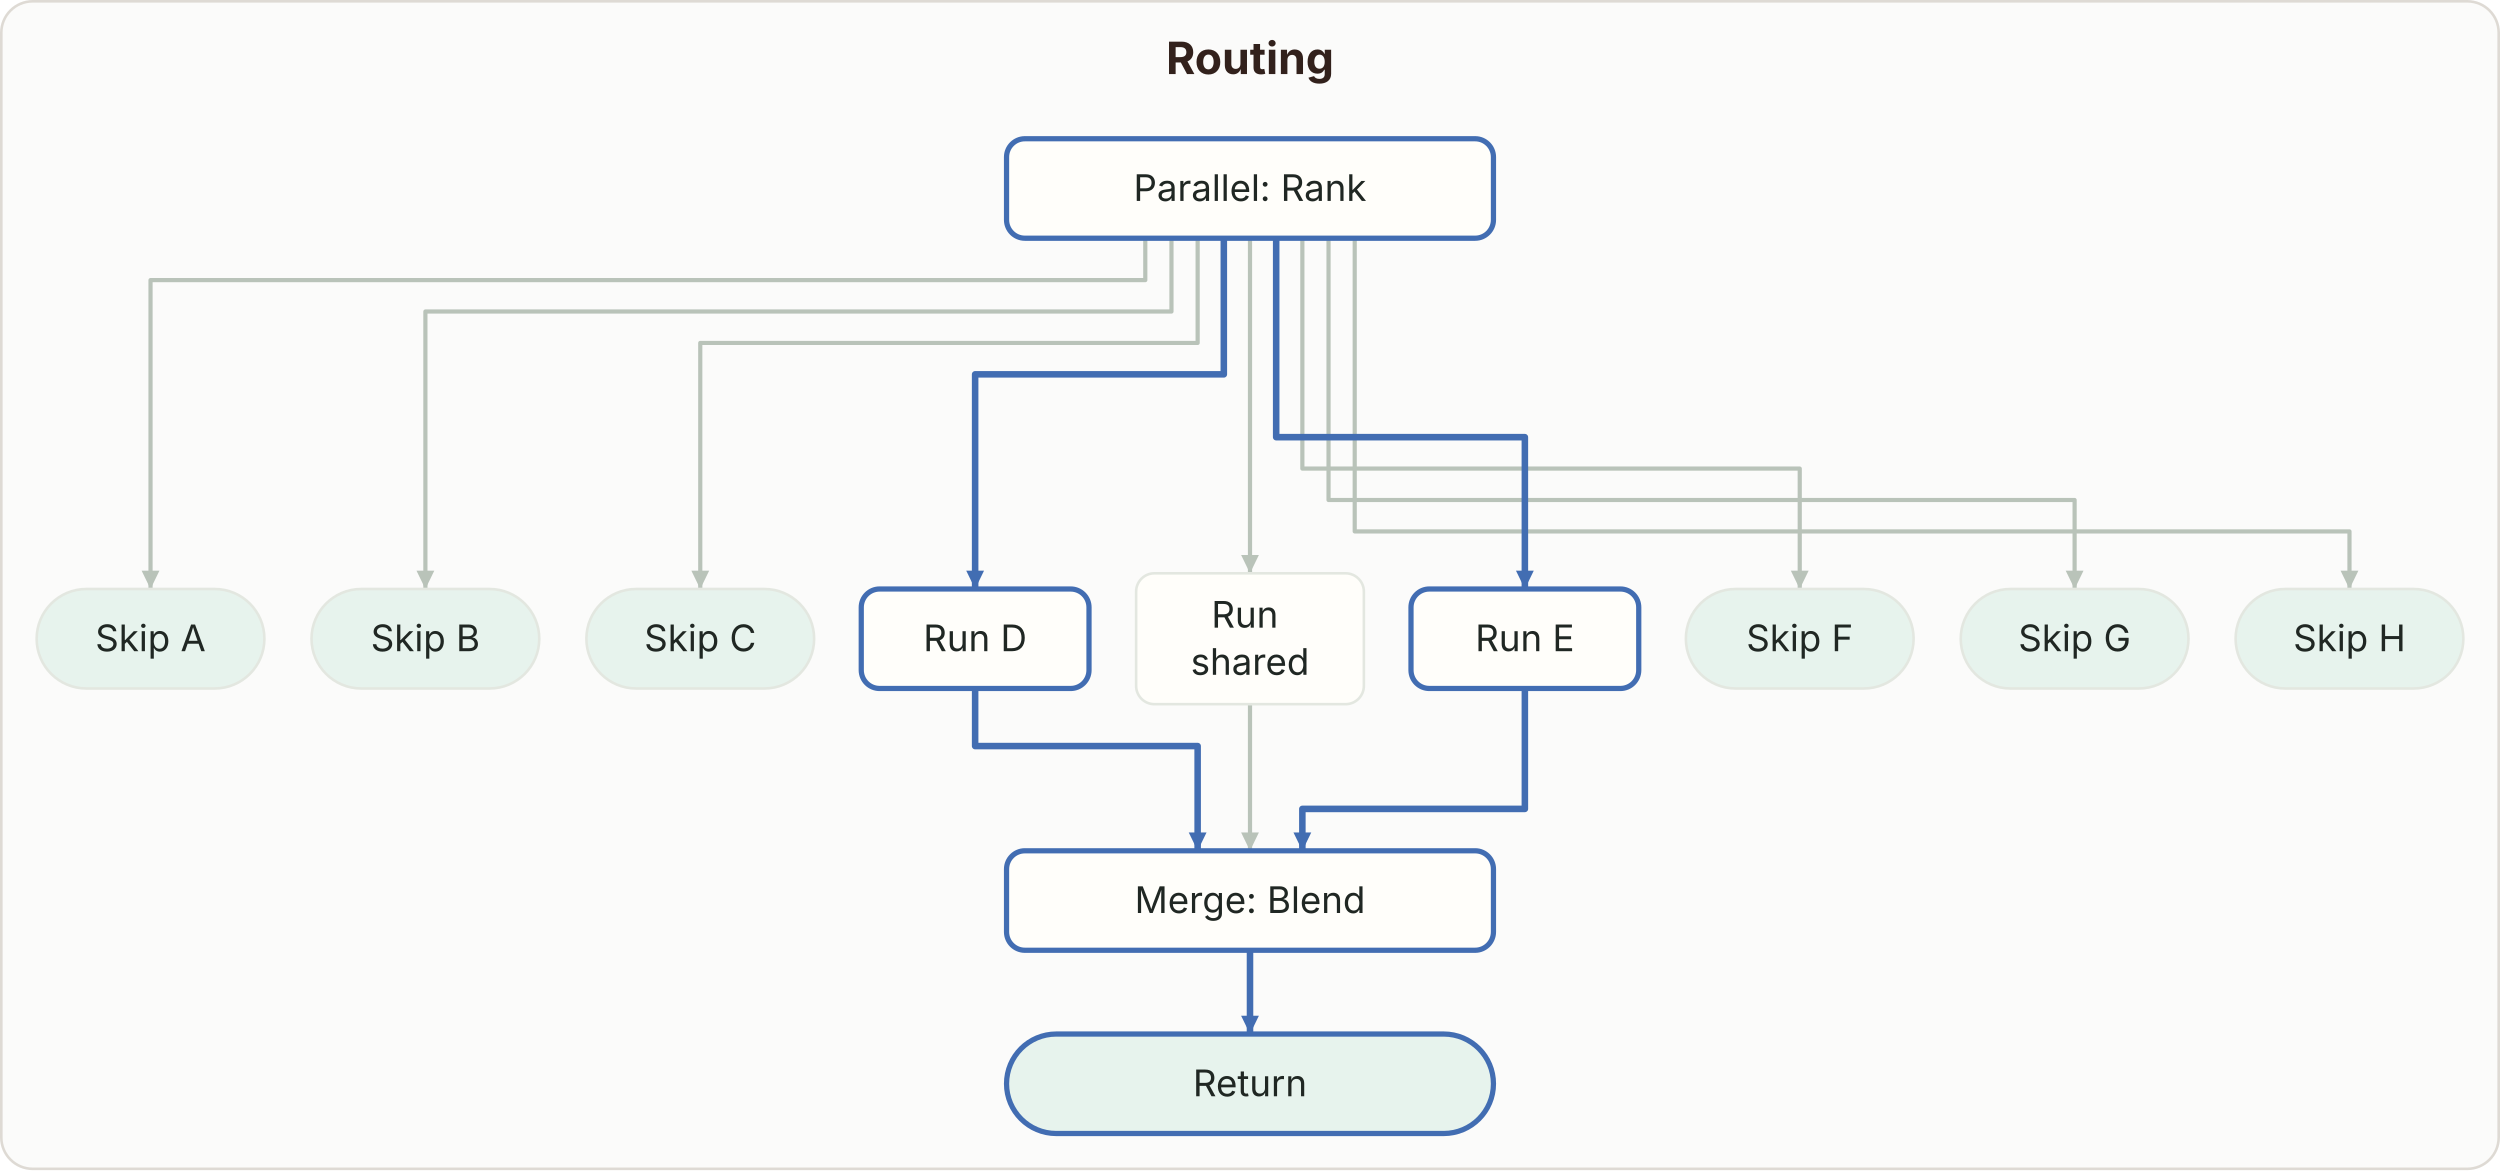
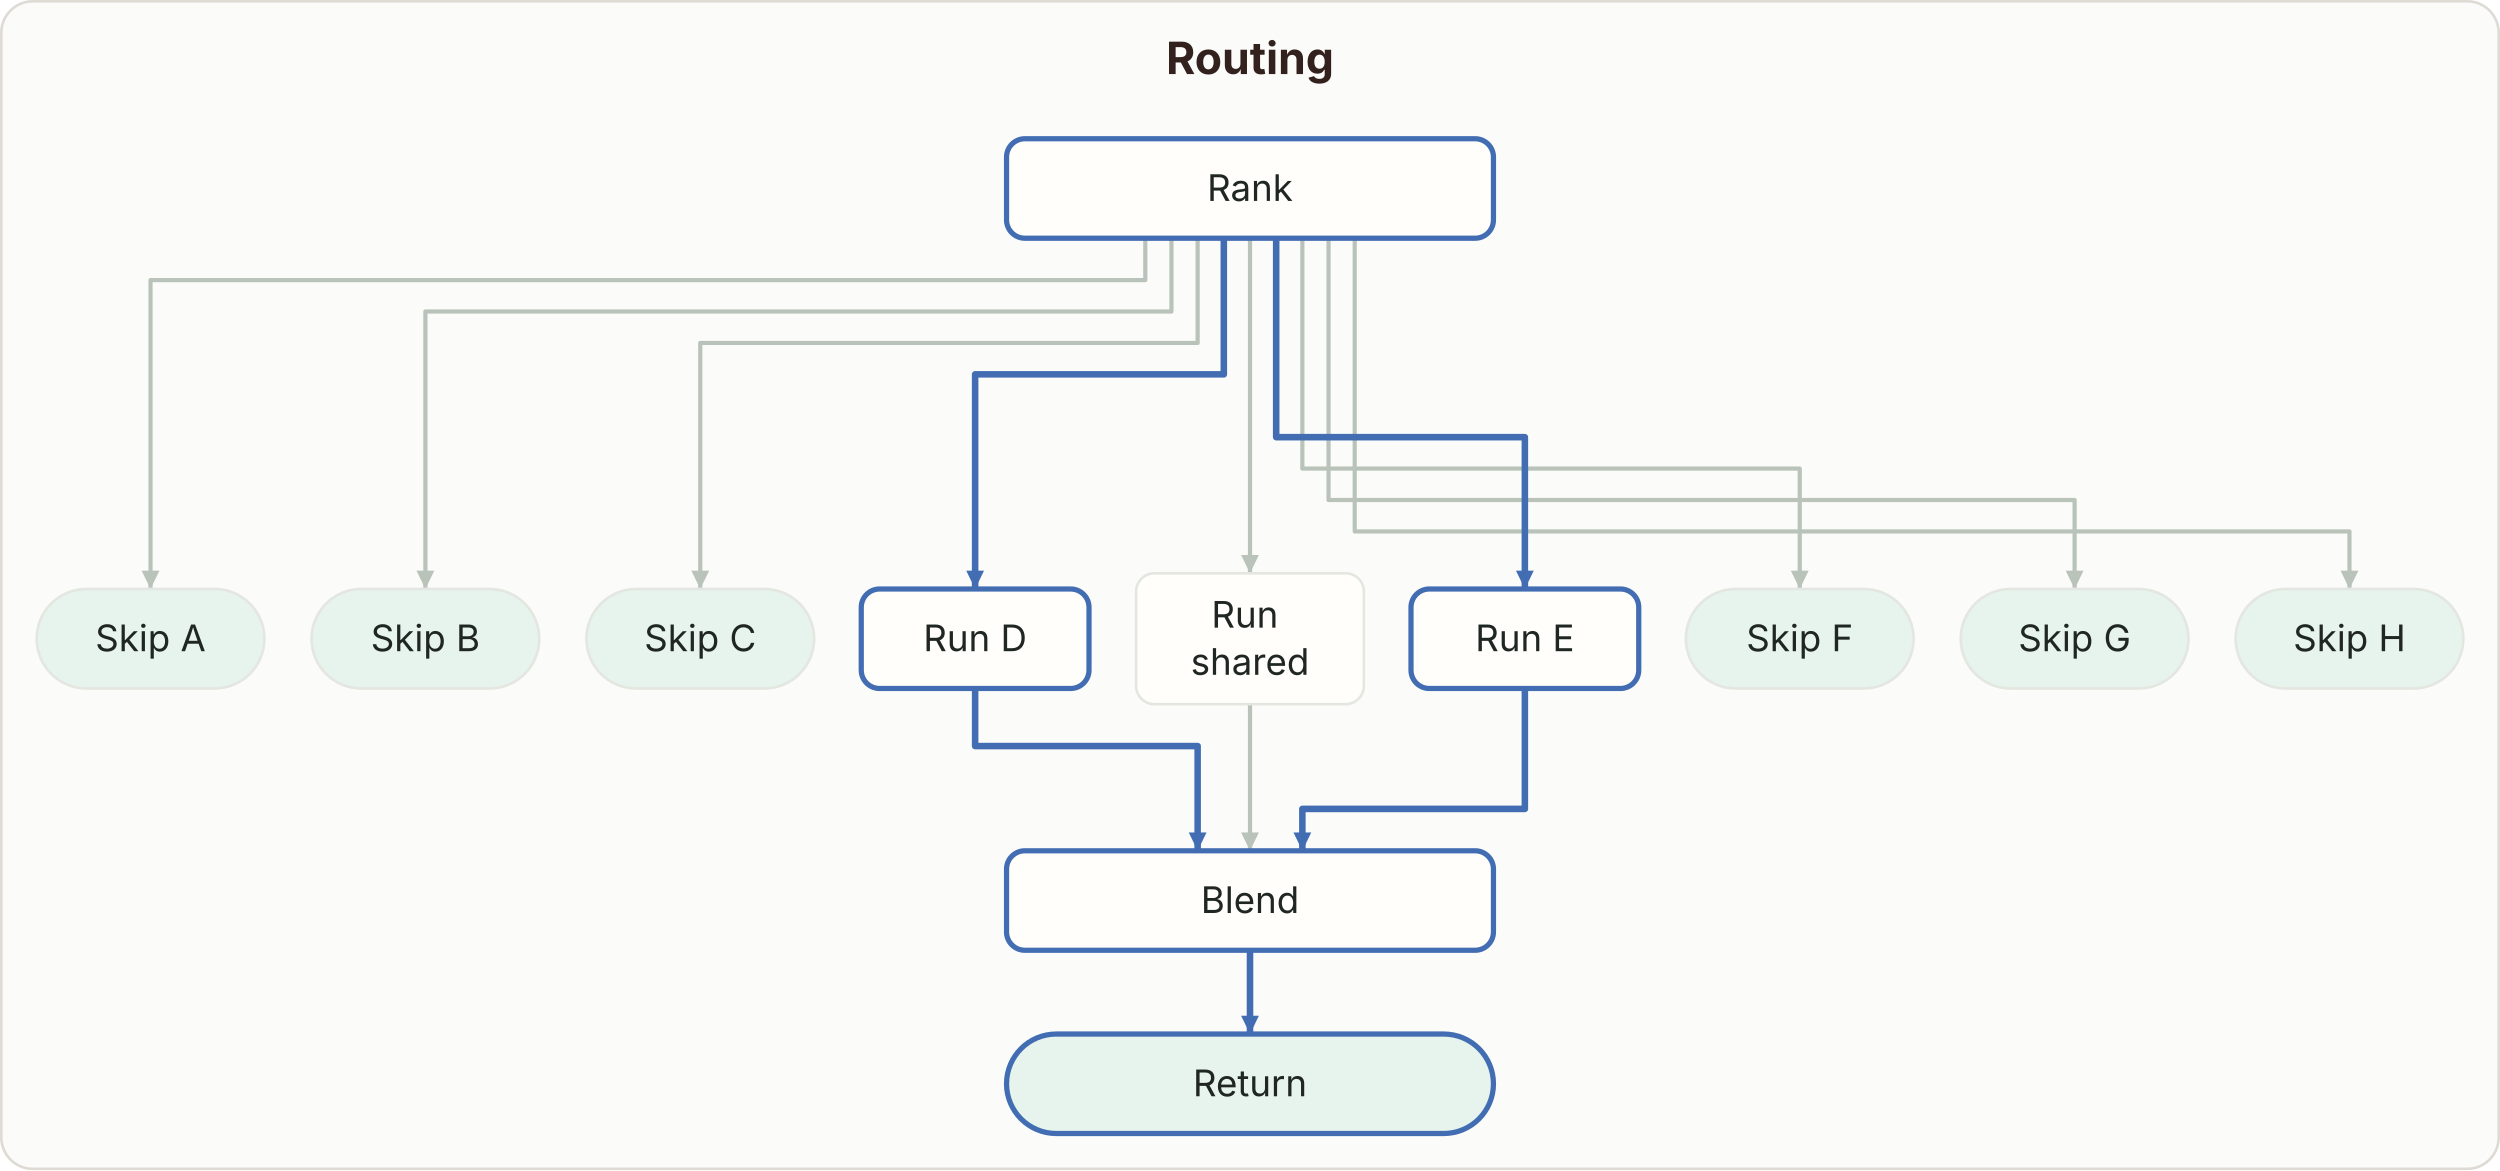
<svg xmlns="http://www.w3.org/2000/svg" width="955" height="447" viewBox="0 0 955 447" role="img" aria-label="Routing Rank: simultaneous parallel routes Blend: merge incoming routes before continuing Rank → Skip A Rank → Skip B Rank → Skip C Rank → Run D Rank → Run shared Rank → Run E Rank → Skip F Rank → Skip G Rank → Skip H Run D → Blend Run shared → Blend Run E → Blend Blend → Return Highlighted path: Rank → Run D → Blend → Return Highlighted path: Rank → Run E → Blend → Return" font-family="Inter, Liberation Sans, Arial, sans-serif" style="display:block;max-width:none;margin-inline:auto;--color-ink:#202723;--color-ink-2:#5d675f;--color-line:#e3e7e0;--viz-surface:#fffefa" data-tutor-diagram="flow">
  <rect x="0.5" y="0.5" width="954" height="446" rx="12" fill="var(--viz-surface, #fbfbfa)" stroke="var(--color-line, #dedad4)" />
  <text x="477.5" y="22.5" fill="var(--color-ink, #32211c)" font-size="17" font-weight="700" text-anchor="middle">
    <tspan x="477.5" y="28.28">Routing</tspan>
  </text>
  <g transform="translate(0 39)">
    <g data-tutor-edge="r:a">
      <g>
        <polyline points="437.5,52 437.5,68 57.5,68 57.5,186" fill="none" stroke="#b9c3b9" stroke-width="1.6" stroke-linecap="round" stroke-linejoin="round" />
        <polygon points="57.5,186 54.1,179 60.9,179" fill="#b9c3b9" data-tutor-arrowhead="" />
      </g>
    </g>
    <g data-tutor-edge="r:b">
      <g>
        <polyline points="447.5,52 447.5,80 162.5,80 162.5,186" fill="none" stroke="#b9c3b9" stroke-width="1.6" stroke-linecap="round" stroke-linejoin="round" />
        <polygon points="162.5,186 159.1,179 165.9,179" fill="#b9c3b9" data-tutor-arrowhead="" />
      </g>
    </g>
    <g data-tutor-edge="r:c">
      <g>
        <polyline points="457.5,52 457.5,92 267.5,92 267.5,186" fill="none" stroke="#b9c3b9" stroke-width="1.6" stroke-linecap="round" stroke-linejoin="round" />
        <polygon points="267.5,186 264.1,179 270.9,179" fill="#b9c3b9" data-tutor-arrowhead="" />
      </g>
    </g>
    <g data-tutor-edge="r:s">
      <g>
        <polyline points="477.5,52 477.5,116 477.5,116 477.5,180" fill="none" stroke="#b9c3b9" stroke-width="1.6" stroke-linecap="round" stroke-linejoin="round" />
        <polygon points="477.5,180 474.1,173 480.9,173" fill="#b9c3b9" data-tutor-arrowhead="" />
      </g>
    </g>
    <g data-tutor-edge="r:f">
      <g>
        <polyline points="497.5,52 497.5,140 687.5,140 687.5,186" fill="none" stroke="#b9c3b9" stroke-width="1.6" stroke-linecap="round" stroke-linejoin="round" />
        <polygon points="687.5,186 684.1,179 690.9,179" fill="#b9c3b9" data-tutor-arrowhead="" />
      </g>
    </g>
    <g data-tutor-edge="r:g">
      <g>
        <polyline points="507.5,52 507.5,152 792.5,152 792.5,186" fill="none" stroke="#b9c3b9" stroke-width="1.6" stroke-linecap="round" stroke-linejoin="round" />
        <polygon points="792.5,186 789.1,179 795.9,179" fill="#b9c3b9" data-tutor-arrowhead="" />
      </g>
    </g>
    <g data-tutor-edge="r:h">
      <g>
        <polyline points="517.5,52 517.5,164 897.5,164 897.5,186" fill="none" stroke="#b9c3b9" stroke-width="1.6" stroke-linecap="round" stroke-linejoin="round" />
        <polygon points="897.5,186 894.1,179 900.9,179" fill="#b9c3b9" data-tutor-arrowhead="" />
      </g>
    </g>
    <g data-tutor-edge="s:m">
      <g>
        <polyline points="477.5,230 477.5,258 477.5,258 477.5,286" fill="none" stroke="#b9c3b9" stroke-width="1.6" stroke-linecap="round" stroke-linejoin="round" />
        <polygon points="477.5,286 474.1,279 480.9,279" fill="#b9c3b9" data-tutor-arrowhead="" />
      </g>
    </g>
    <g data-tutor-edge="r:d" data-tutor-path="">
      <g>
        <polyline points="467.5,52 467.5,104 372.5,104 372.5,186" fill="none" stroke="#426db2" stroke-width="2.5" stroke-linecap="round" stroke-linejoin="round" />
        <polygon points="372.5,186 369.1,179 375.9,179" fill="#426db2" data-tutor-arrowhead="" />
      </g>
    </g>
    <g data-tutor-edge="r:e" data-tutor-path="">
      <g>
        <polyline points="487.5,52 487.5,128 582.5,128 582.5,186" fill="none" stroke="#426db2" stroke-width="2.5" stroke-linecap="round" stroke-linejoin="round" />
        <polygon points="582.5,186 579.1,179 585.9,179" fill="#426db2" data-tutor-arrowhead="" />
      </g>
    </g>
    <g data-tutor-edge="d:m" data-tutor-path="">
      <g>
        <polyline points="372.5,224 372.5,246 457.5,246 457.5,286" fill="none" stroke="#426db2" stroke-width="2.5" stroke-linecap="round" stroke-linejoin="round" />
        <polygon points="457.5,286 454.1,279 460.9,279" fill="#426db2" data-tutor-arrowhead="" />
      </g>
    </g>
    <g data-tutor-edge="e:m" data-tutor-path="">
      <g>
        <polyline points="582.5,224 582.5,270 497.5,270 497.5,286" fill="none" stroke="#426db2" stroke-width="2.5" stroke-linecap="round" stroke-linejoin="round" />
        <polygon points="497.5,286 494.1,279 500.9,279" fill="#426db2" data-tutor-arrowhead="" />
      </g>
    </g>
    <g data-tutor-edge="m:o" data-tutor-path="">
      <g>
        <polyline points="477.5,324 477.5,340 477.5,340 477.5,356" fill="none" stroke="#426db2" stroke-width="2.5" stroke-linecap="round" stroke-linejoin="round" />
        <polygon points="477.5,356 474.1,349 480.9,349" fill="#426db2" data-tutor-arrowhead="" />
      </g>
    </g>
    <g data-tutor-node="r" data-tutor-path="" data-tutor-role="fork">
      <rect x="384.5" y="14" width="186" height="38" rx="7" fill="#fffefa" stroke="#426db2" stroke-width="2" />
      <text x="477.5" y="33" fill="#202723" font-size="14" font-weight="400" text-anchor="middle">
-         <tspan x="477.5" y="37.76">Parallel: Rank</tspan>
+         <tspan x="477.5" y="37.76">Rank</tspan>
      </text>
    </g>
    <g data-tutor-node="a" data-tutor-role="outcome">
      <rect x="14" y="186" width="87" height="38" rx="19" fill="#e7f3ed" stroke="#e3e7e0" stroke-width="1" />
      <text x="57.5" y="205" fill="#202723" font-size="14" font-weight="400" text-anchor="middle">
        <tspan x="57.5" y="209.76">Skip A</tspan>
      </text>
    </g>
    <g data-tutor-node="b" data-tutor-role="outcome">
      <rect x="119" y="186" width="87" height="38" rx="19" fill="#e7f3ed" stroke="#e3e7e0" stroke-width="1" />
      <text x="162.5" y="205" fill="#202723" font-size="14" font-weight="400" text-anchor="middle">
        <tspan x="162.5" y="209.76">Skip B</tspan>
      </text>
    </g>
    <g data-tutor-node="c" data-tutor-role="outcome">
      <rect x="224" y="186" width="87" height="38" rx="19" fill="#e7f3ed" stroke="#e3e7e0" stroke-width="1" />
      <text x="267.5" y="205" fill="#202723" font-size="14" font-weight="400" text-anchor="middle">
        <tspan x="267.5" y="209.76">Skip C</tspan>
      </text>
    </g>
    <g data-tutor-node="d" data-tutor-path="" data-tutor-role="process">
      <rect x="329" y="186" width="87" height="38" rx="7" fill="#fffefa" stroke="#426db2" stroke-width="2" />
      <text x="372.5" y="205" fill="#202723" font-size="14" font-weight="400" text-anchor="middle">
        <tspan x="372.5" y="209.76">Run D</tspan>
      </text>
    </g>
    <g data-tutor-node="s" data-tutor-role="process">
      <rect x="434" y="180" width="87" height="50" rx="7" fill="#fffefa" stroke="#e3e7e0" stroke-width="1" />
      <text x="477.5" y="205" fill="#202723" font-size="14" font-weight="400" text-anchor="middle">
        <tspan x="477.5" y="200.76">Run</tspan>
        <tspan x="477.5" y="218.76">shared</tspan>
      </text>
    </g>
    <g data-tutor-node="e" data-tutor-path="" data-tutor-role="process">
      <rect x="539" y="186" width="87" height="38" rx="7" fill="#fffefa" stroke="#426db2" stroke-width="2" />
      <text x="582.5" y="205" fill="#202723" font-size="14" font-weight="400" text-anchor="middle">
        <tspan x="582.5" y="209.76">Run E</tspan>
      </text>
    </g>
    <g data-tutor-node="f" data-tutor-role="outcome">
      <rect x="644" y="186" width="87" height="38" rx="19" fill="#e7f3ed" stroke="#e3e7e0" stroke-width="1" />
      <text x="687.5" y="205" fill="#202723" font-size="14" font-weight="400" text-anchor="middle">
        <tspan x="687.5" y="209.76">Skip F</tspan>
      </text>
    </g>
    <g data-tutor-node="g" data-tutor-role="outcome">
      <rect x="749" y="186" width="87" height="38" rx="19" fill="#e7f3ed" stroke="#e3e7e0" stroke-width="1" />
      <text x="792.5" y="205" fill="#202723" font-size="14" font-weight="400" text-anchor="middle">
        <tspan x="792.5" y="209.76">Skip G</tspan>
      </text>
    </g>
    <g data-tutor-node="h" data-tutor-role="outcome">
      <rect x="854" y="186" width="87" height="38" rx="19" fill="#e7f3ed" stroke="#e3e7e0" stroke-width="1" />
      <text x="897.5" y="205" fill="#202723" font-size="14" font-weight="400" text-anchor="middle">
        <tspan x="897.5" y="209.76">Skip H</tspan>
      </text>
    </g>
    <g data-tutor-node="m" data-tutor-path="" data-tutor-role="merge">
      <rect x="384.5" y="286" width="186" height="38" rx="7" fill="#fffefa" stroke="#426db2" stroke-width="2" />
      <text x="477.5" y="305" fill="#202723" font-size="14" font-weight="400" text-anchor="middle">
-         <tspan x="477.5" y="309.76">Merge: Blend</tspan>
+         <tspan x="477.5" y="309.76">Blend</tspan>
      </text>
    </g>
    <g data-tutor-node="o" data-tutor-path="" data-tutor-role="outcome">
      <rect x="384.5" y="356" width="186" height="38" rx="19" fill="#e7f3ed" stroke="#426db2" stroke-width="2" />
      <text x="477.5" y="375" fill="#202723" font-size="14" font-weight="400" text-anchor="middle">
        <tspan x="477.5" y="379.76">Return</tspan>
      </text>
    </g>
  </g>
</svg>
